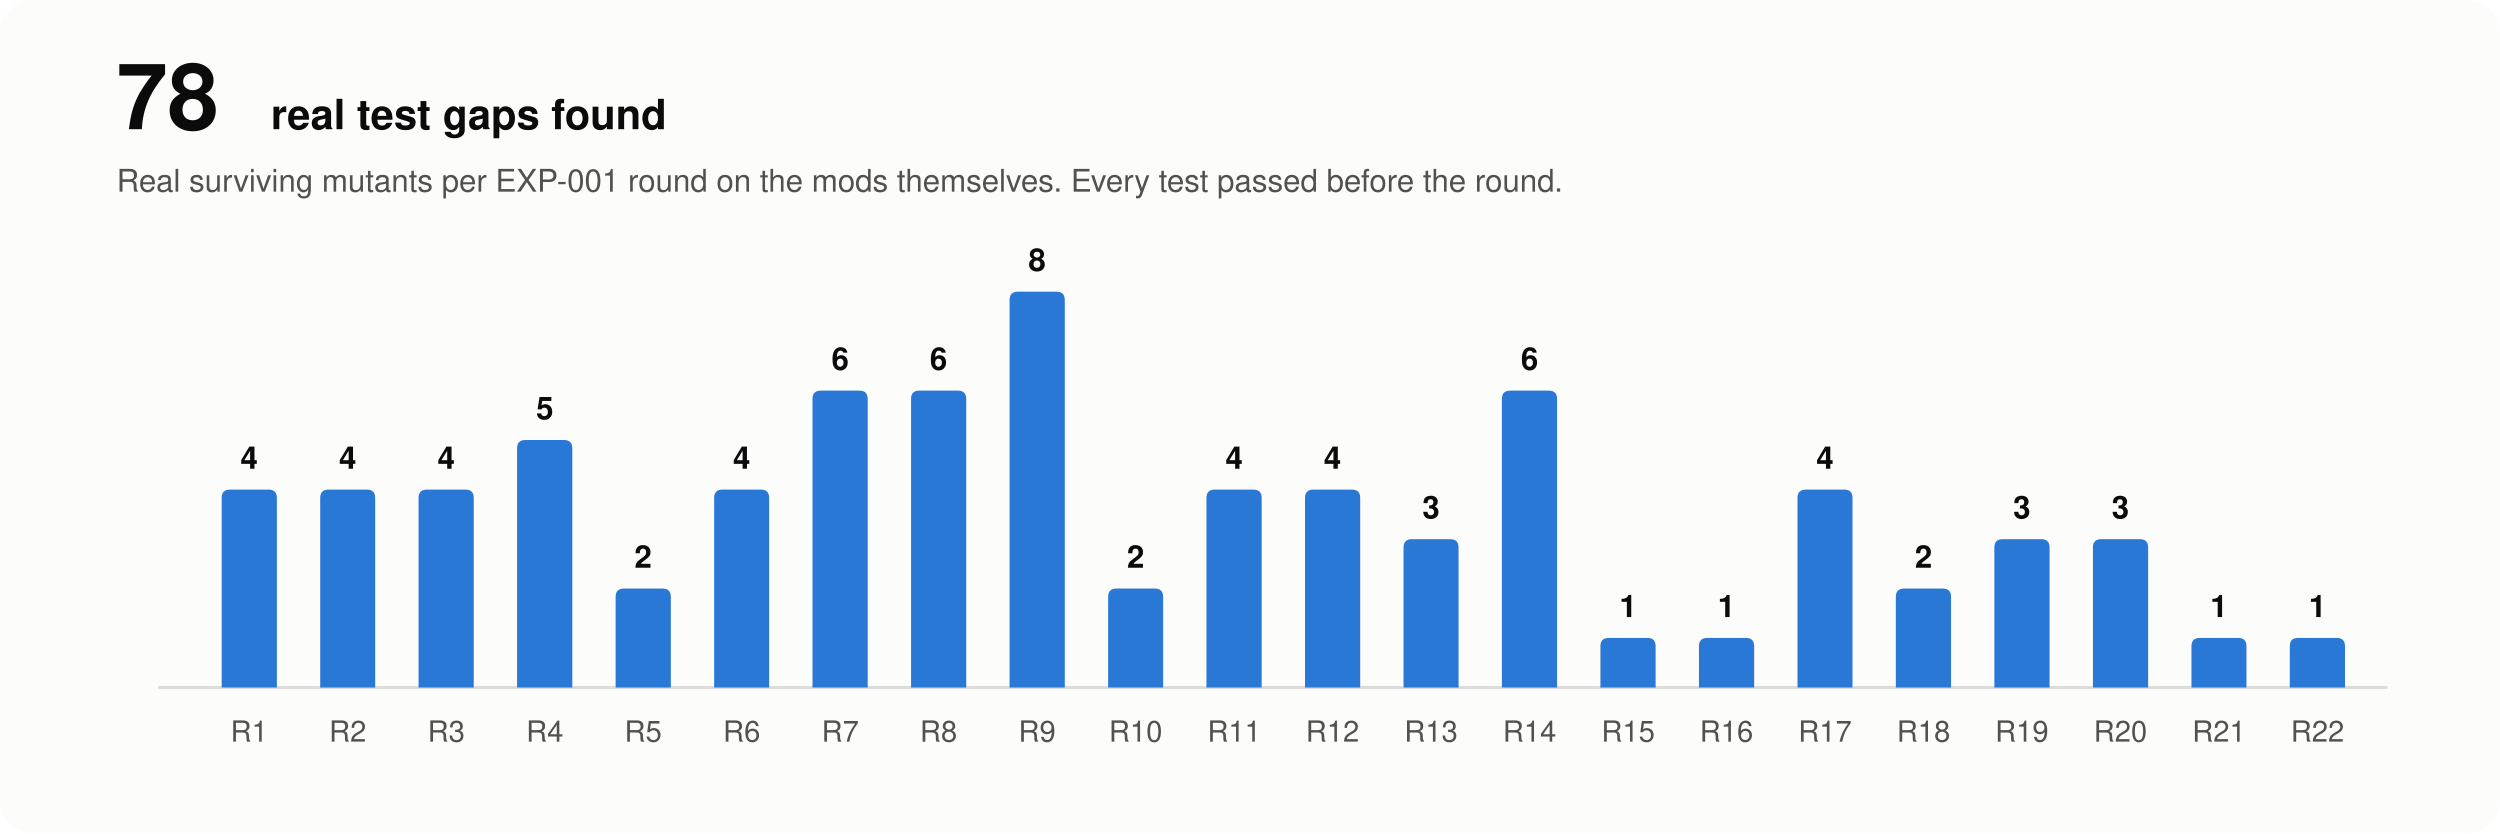
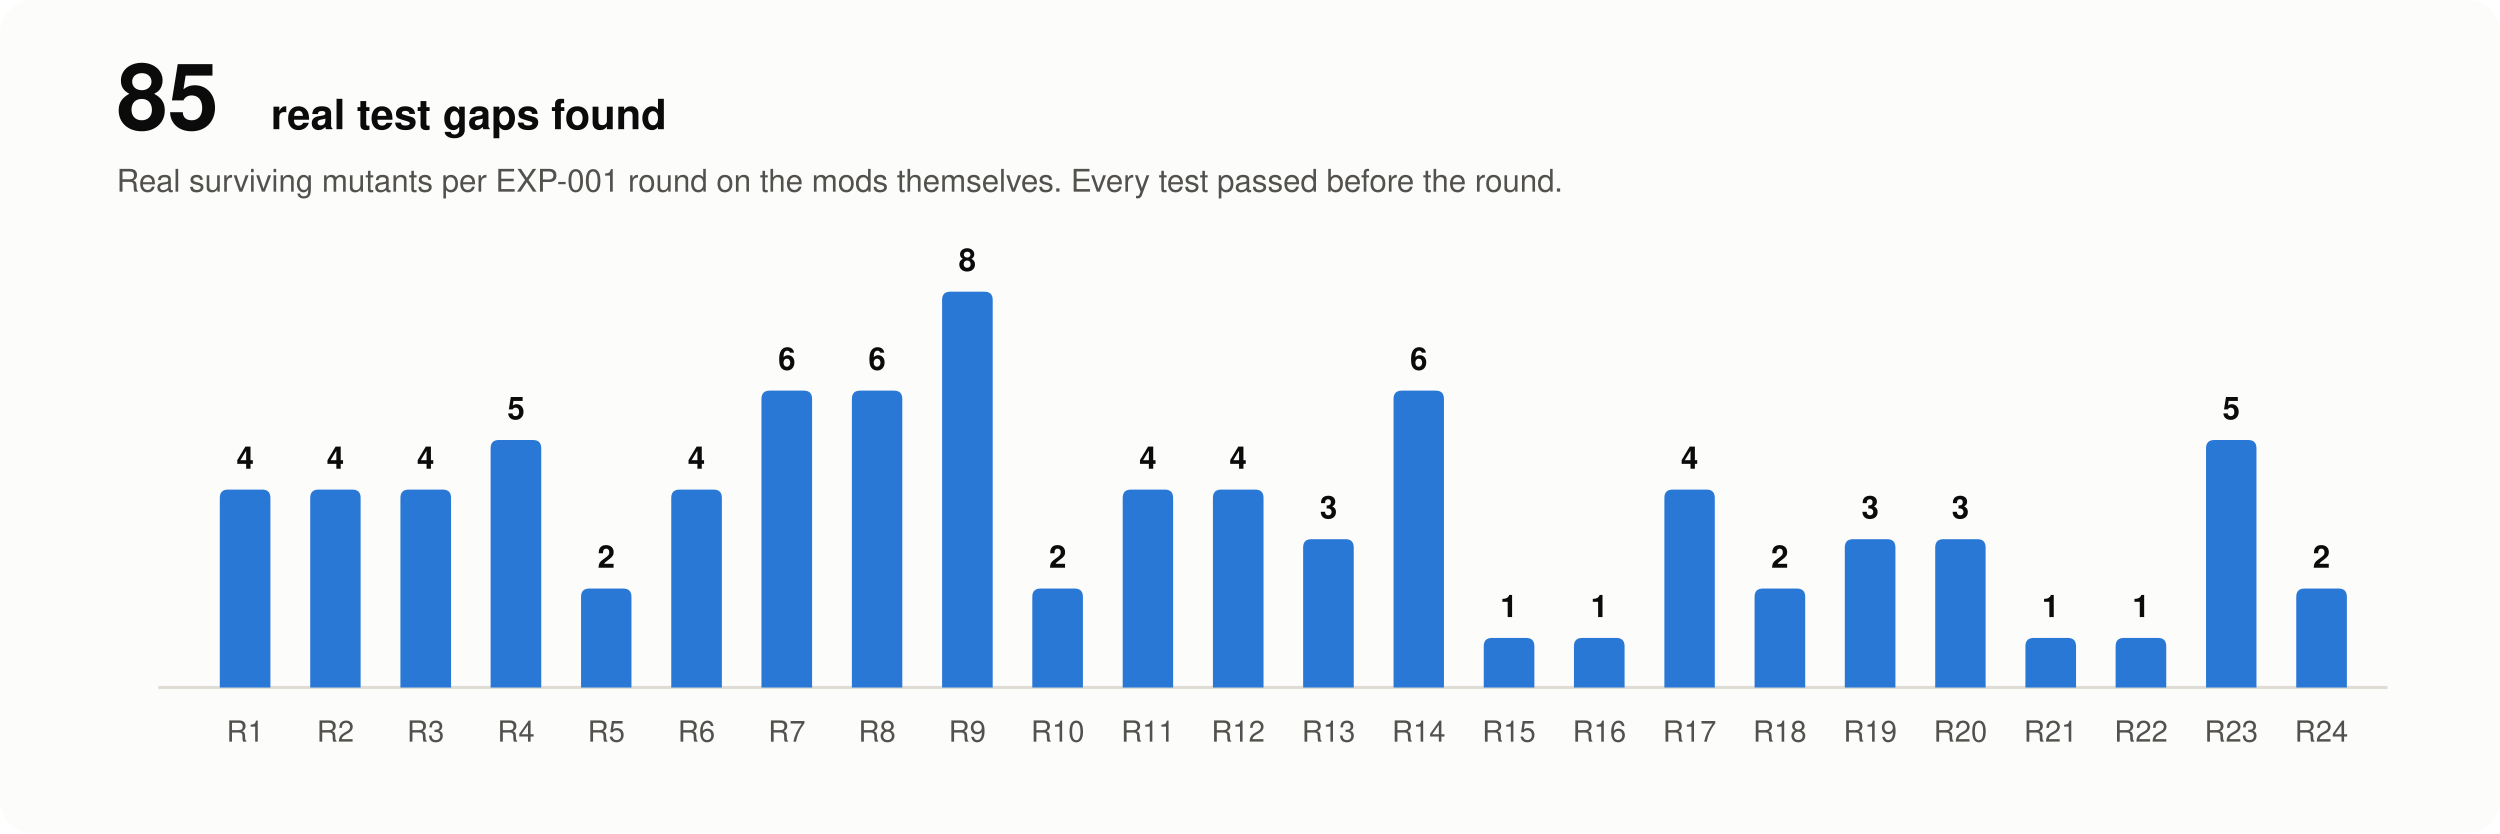
- <svg xmlns="http://www.w3.org/2000/svg" viewBox="0 0 1200 400" width="1200" height="400" role="img" aria-label="78 real test gaps found in 22 rounds" font-family="ui-sans-serif, -apple-system, 'Segoe UI', Helvetica, Arial, sans-serif">
+ <svg xmlns="http://www.w3.org/2000/svg" viewBox="0 0 1200 400" width="1200" height="400" role="img" aria-label="85 real test gaps found in 24 rounds" font-family="ui-sans-serif, -apple-system, 'Segoe UI', Helvetica, Arial, sans-serif">
  <style>
  .sup { fill: #fcfcfb; } .sup2 { fill: #f3f2ef; } .borda { stroke: #dedcd5; }
  .t1 { fill: #0b0b0b; } .t2 { fill: #52514e; } .t3 { fill: #8a887f; }
  .ac { fill: #2a78d6; } .acs { stroke: #2a78d6; } .acf { fill: #e8f1fb; }
  .ok { fill: #0f7a3d; } .okf { fill: #e3f3e8; }
  @media (prefers-color-scheme: dark) {
    .sup { fill: #1a1a19; } .sup2 { fill: #232322; } .borda { stroke: #3a3936; }
    .t1 { fill: #f0efec; } .t2 { fill: #c3c2b7; } .t3 { fill: #8f8d84; }
    .ac { fill: #3987e5; } .acs { stroke: #3987e5; } .acf { fill: #1d2c40; }
    .ok { fill: #4cc27a; } .okf { fill: #16301f; }
  }
  @media (prefers-reduced-motion: reduce) { * { animation: none !important; } }

  .barra { transform-box: fill-box; transform-origin: bottom; animation: cresce 1.1s cubic-bezier(.2,.8,.2,1); }
  @keyframes cresce { from { transform: scaleY(0); } to { transform: scaleY(1); } }
</style>
  <rect width="1200" height="400" rx="16" class="sup" />
-   <text x="56" y="62" font-size="44" font-weight="800" class="t1">78</text>
+   <text x="56" y="62" font-size="44" font-weight="800" class="t1">85</text>
  <text x="130" y="62" font-size="20" font-weight="700" class="t1">real test gaps found</text>
  <text x="56" y="92" font-size="15" class="t2">Real surviving mutants per EXP-001 round on the mods themselves. Every test passed before the round.</text>
  <line x1="76" y1="330" x2="1146" y2="330" class="borda" stroke-width="1.5" />
  <g class="barra">
-     <path d="M106.4,330 L106.4,239.0 Q106.4,235.0 110.4,235.0 L128.9,235.0 Q132.9,235.0 132.9,239.0 L132.9,330 Z" class="ac" />
+     <path d="M105.5,330 L105.5,239.0 Q105.5,235.0 109.5,235.0 L125.8,235.0 Q129.8,235.0 129.8,239.0 L129.8,330 Z" class="ac" />
  </g>
-   <text x="119.6" y="225.0" font-size="15" font-weight="700" class="t1" text-anchor="middle">4</text>
-   <text x="119.6" y="356" font-size="14" class="t2" text-anchor="middle">R1</text>
+   <text x="117.7" y="225.0" font-size="15" font-weight="700" class="t1" text-anchor="middle">4</text>
+   <text x="117.7" y="356" font-size="14" class="t2" text-anchor="middle">R1</text>
  <g class="barra">
-     <path d="M153.7,330 L153.7,239.0 Q153.7,235.0 157.7,235.0 L176.1,235.0 Q180.1,235.0 180.1,239.0 L180.1,330 Z" class="ac" />
+     <path d="M148.9,330 L148.9,239.0 Q148.9,235.0 152.9,235.0 L169.1,235.0 Q173.1,235.0 173.1,239.0 L173.1,330 Z" class="ac" />
  </g>
-   <text x="166.9" y="225.0" font-size="15" font-weight="700" class="t1" text-anchor="middle">4</text>
-   <text x="166.9" y="356" font-size="14" class="t2" text-anchor="middle">R2</text>
+   <text x="161.0" y="225.0" font-size="15" font-weight="700" class="t1" text-anchor="middle">4</text>
+   <text x="161.0" y="356" font-size="14" class="t2" text-anchor="middle">R2</text>
  <g class="barra">
-     <path d="M200.9,330 L200.9,239.0 Q200.9,235.0 204.9,235.0 L223.4,235.0 Q227.4,235.0 227.4,239.0 L227.4,330 Z" class="ac" />
+     <path d="M192.2,330 L192.2,239.0 Q192.2,235.0 196.2,235.0 L212.5,235.0 Q216.5,235.0 216.5,239.0 L216.5,330 Z" class="ac" />
  </g>
-   <text x="214.2" y="225.0" font-size="15" font-weight="700" class="t1" text-anchor="middle">4</text>
-   <text x="214.2" y="356" font-size="14" class="t2" text-anchor="middle">R3</text>
+   <text x="204.3" y="225.0" font-size="15" font-weight="700" class="t1" text-anchor="middle">4</text>
+   <text x="204.3" y="356" font-size="14" class="t2" text-anchor="middle">R3</text>
  <g class="barra">
-     <path d="M248.2,330 L248.2,215.2 Q248.2,211.2 252.2,211.2 L270.7,211.2 Q274.7,211.2 274.7,215.2 L274.7,330 Z" class="ac" />
+     <path d="M235.5,330 L235.5,215.2 Q235.5,211.2 239.5,211.2 L255.8,211.2 Q259.8,211.2 259.8,215.2 L259.8,330 Z" class="ac" />
  </g>
-   <text x="261.5" y="201.2" font-size="15" font-weight="700" class="t1" text-anchor="middle">5</text>
-   <text x="261.5" y="356" font-size="14" class="t2" text-anchor="middle">R4</text>
+   <text x="247.7" y="201.2" font-size="15" font-weight="700" class="t1" text-anchor="middle">5</text>
+   <text x="247.7" y="356" font-size="14" class="t2" text-anchor="middle">R4</text>
  <g class="barra">
-     <path d="M295.5,330 L295.5,286.5 Q295.5,282.5 299.5,282.5 L318.0,282.5 Q322.0,282.5 322.0,286.5 L322.0,330 Z" class="ac" />
+     <path d="M278.9,330 L278.9,286.5 Q278.9,282.5 282.9,282.5 L299.1,282.5 Q303.1,282.5 303.1,286.5 L303.1,330 Z" class="ac" />
  </g>
-   <text x="308.7" y="272.5" font-size="15" font-weight="700" class="t1" text-anchor="middle">2</text>
-   <text x="308.7" y="356" font-size="14" class="t2" text-anchor="middle">R5</text>
+   <text x="291.0" y="272.5" font-size="15" font-weight="700" class="t1" text-anchor="middle">2</text>
+   <text x="291.0" y="356" font-size="14" class="t2" text-anchor="middle">R5</text>
  <g class="barra">
-     <path d="M342.8,330 L342.8,239.0 Q342.8,235.0 346.8,235.0 L365.2,235.0 Q369.2,235.0 369.2,239.0 L369.2,330 Z" class="ac" />
+     <path d="M322.2,330 L322.2,239.0 Q322.2,235.0 326.2,235.0 L342.5,235.0 Q346.5,235.0 346.5,239.0 L346.5,330 Z" class="ac" />
  </g>
-   <text x="356.0" y="225.0" font-size="15" font-weight="700" class="t1" text-anchor="middle">4</text>
-   <text x="356.0" y="356" font-size="14" class="t2" text-anchor="middle">R6</text>
+   <text x="334.3" y="225.0" font-size="15" font-weight="700" class="t1" text-anchor="middle">4</text>
+   <text x="334.3" y="356" font-size="14" class="t2" text-anchor="middle">R6</text>
  <g class="barra">
-     <path d="M390.0,330 L390.0,191.5 Q390.0,187.5 394.0,187.5 L412.5,187.5 Q416.5,187.5 416.5,191.5 L416.5,330 Z" class="ac" />
+     <path d="M365.5,330 L365.5,191.5 Q365.5,187.5 369.5,187.5 L385.8,187.5 Q389.8,187.5 389.8,191.5 L389.8,330 Z" class="ac" />
  </g>
-   <text x="403.3" y="177.5" font-size="15" font-weight="700" class="t1" text-anchor="middle">6</text>
-   <text x="403.3" y="356" font-size="14" class="t2" text-anchor="middle">R7</text>
+   <text x="377.7" y="177.5" font-size="15" font-weight="700" class="t1" text-anchor="middle">6</text>
+   <text x="377.7" y="356" font-size="14" class="t2" text-anchor="middle">R7</text>
  <g class="barra">
-     <path d="M437.3,330 L437.3,191.5 Q437.3,187.5 441.3,187.5 L459.8,187.5 Q463.8,187.5 463.8,191.5 L463.8,330 Z" class="ac" />
+     <path d="M408.9,330 L408.9,191.5 Q408.9,187.5 412.9,187.5 L429.1,187.5 Q433.1,187.5 433.1,191.5 L433.1,330 Z" class="ac" />
  </g>
-   <text x="450.5" y="177.5" font-size="15" font-weight="700" class="t1" text-anchor="middle">6</text>
-   <text x="450.5" y="356" font-size="14" class="t2" text-anchor="middle">R8</text>
+   <text x="421.0" y="177.5" font-size="15" font-weight="700" class="t1" text-anchor="middle">6</text>
+   <text x="421.0" y="356" font-size="14" class="t2" text-anchor="middle">R8</text>
  <g class="barra">
-     <path d="M484.6,330 L484.6,144.0 Q484.6,140.0 488.6,140.0 L507.1,140.0 Q511.1,140.0 511.1,144.0 L511.1,330 Z" class="ac" />
+     <path d="M452.2,330 L452.2,144.0 Q452.2,140.0 456.2,140.0 L472.5,140.0 Q476.5,140.0 476.5,144.0 L476.5,330 Z" class="ac" />
  </g>
-   <text x="497.8" y="130.0" font-size="15" font-weight="700" class="t1" text-anchor="middle">8</text>
-   <text x="497.8" y="356" font-size="14" class="t2" text-anchor="middle">R9</text>
+   <text x="464.3" y="130.0" font-size="15" font-weight="700" class="t1" text-anchor="middle">8</text>
+   <text x="464.3" y="356" font-size="14" class="t2" text-anchor="middle">R9</text>
  <g class="barra">
-     <path d="M531.9,330 L531.9,286.5 Q531.9,282.5 535.9,282.5 L554.3,282.5 Q558.3,282.5 558.3,286.5 L558.3,330 Z" class="ac" />
+     <path d="M495.5,330 L495.5,286.5 Q495.5,282.5 499.5,282.5 L515.8,282.5 Q519.8,282.5 519.8,286.5 L519.8,330 Z" class="ac" />
  </g>
-   <text x="545.1" y="272.5" font-size="15" font-weight="700" class="t1" text-anchor="middle">2</text>
-   <text x="545.1" y="356" font-size="14" class="t2" text-anchor="middle">R10</text>
+   <text x="507.7" y="272.5" font-size="15" font-weight="700" class="t1" text-anchor="middle">2</text>
+   <text x="507.7" y="356" font-size="14" class="t2" text-anchor="middle">R10</text>
  <g class="barra">
-     <path d="M579.1,330 L579.1,239.0 Q579.1,235.0 583.1,235.0 L601.6,235.0 Q605.6,235.0 605.6,239.0 L605.6,330 Z" class="ac" />
+     <path d="M538.9,330 L538.9,239.0 Q538.9,235.0 542.9,235.0 L559.1,235.0 Q563.1,235.0 563.1,239.0 L563.1,330 Z" class="ac" />
  </g>
-   <text x="592.4" y="225.0" font-size="15" font-weight="700" class="t1" text-anchor="middle">4</text>
-   <text x="592.4" y="356" font-size="14" class="t2" text-anchor="middle">R11</text>
+   <text x="551.0" y="225.0" font-size="15" font-weight="700" class="t1" text-anchor="middle">4</text>
+   <text x="551.0" y="356" font-size="14" class="t2" text-anchor="middle">R11</text>
  <g class="barra">
-     <path d="M626.4,330 L626.4,239.0 Q626.4,235.0 630.4,235.0 L648.9,235.0 Q652.9,235.0 652.9,239.0 L652.9,330 Z" class="ac" />
+     <path d="M582.2,330 L582.2,239.0 Q582.2,235.0 586.2,235.0 L602.5,235.0 Q606.5,235.0 606.5,239.0 L606.5,330 Z" class="ac" />
  </g>
-   <text x="639.6" y="225.0" font-size="15" font-weight="700" class="t1" text-anchor="middle">4</text>
-   <text x="639.6" y="356" font-size="14" class="t2" text-anchor="middle">R12</text>
+   <text x="594.3" y="225.0" font-size="15" font-weight="700" class="t1" text-anchor="middle">4</text>
+   <text x="594.3" y="356" font-size="14" class="t2" text-anchor="middle">R12</text>
  <g class="barra">
-     <path d="M673.7,330 L673.7,262.8 Q673.7,258.8 677.7,258.8 L696.1,258.8 Q700.1,258.8 700.1,262.8 L700.1,330 Z" class="ac" />
+     <path d="M625.5,330 L625.5,262.8 Q625.5,258.8 629.5,258.8 L645.8,258.8 Q649.8,258.8 649.8,262.8 L649.8,330 Z" class="ac" />
  </g>
-   <text x="686.9" y="248.8" font-size="15" font-weight="700" class="t1" text-anchor="middle">3</text>
-   <text x="686.9" y="356" font-size="14" class="t2" text-anchor="middle">R13</text>
+   <text x="637.7" y="248.8" font-size="15" font-weight="700" class="t1" text-anchor="middle">3</text>
+   <text x="637.7" y="356" font-size="14" class="t2" text-anchor="middle">R13</text>
  <g class="barra">
-     <path d="M720.9,330 L720.9,191.5 Q720.9,187.5 724.9,187.5 L743.4,187.5 Q747.4,187.5 747.4,191.5 L747.4,330 Z" class="ac" />
+     <path d="M668.9,330 L668.9,191.5 Q668.9,187.5 672.9,187.5 L689.1,187.5 Q693.1,187.5 693.1,191.5 L693.1,330 Z" class="ac" />
  </g>
-   <text x="734.2" y="177.5" font-size="15" font-weight="700" class="t1" text-anchor="middle">6</text>
-   <text x="734.2" y="356" font-size="14" class="t2" text-anchor="middle">R14</text>
+   <text x="681.0" y="177.5" font-size="15" font-weight="700" class="t1" text-anchor="middle">6</text>
+   <text x="681.0" y="356" font-size="14" class="t2" text-anchor="middle">R14</text>
  <g class="barra">
-     <path d="M768.2,330 L768.2,310.2 Q768.2,306.2 772.2,306.2 L790.7,306.2 Q794.7,306.2 794.7,310.2 L794.7,330 Z" class="ac" />
+     <path d="M712.2,330 L712.2,310.2 Q712.2,306.2 716.2,306.2 L732.5,306.2 Q736.5,306.2 736.5,310.2 L736.5,330 Z" class="ac" />
  </g>
-   <text x="781.5" y="296.2" font-size="15" font-weight="700" class="t1" text-anchor="middle">1</text>
-   <text x="781.5" y="356" font-size="14" class="t2" text-anchor="middle">R15</text>
+   <text x="724.3" y="296.2" font-size="15" font-weight="700" class="t1" text-anchor="middle">1</text>
+   <text x="724.3" y="356" font-size="14" class="t2" text-anchor="middle">R15</text>
  <g class="barra">
-     <path d="M815.5,330 L815.5,310.2 Q815.5,306.2 819.5,306.2 L838.0,306.2 Q842.0,306.2 842.0,310.2 L842.0,330 Z" class="ac" />
+     <path d="M755.5,330 L755.5,310.2 Q755.5,306.2 759.5,306.2 L775.8,306.2 Q779.8,306.2 779.8,310.2 L779.8,330 Z" class="ac" />
  </g>
-   <text x="828.7" y="296.2" font-size="15" font-weight="700" class="t1" text-anchor="middle">1</text>
-   <text x="828.7" y="356" font-size="14" class="t2" text-anchor="middle">R16</text>
+   <text x="767.7" y="296.2" font-size="15" font-weight="700" class="t1" text-anchor="middle">1</text>
+   <text x="767.7" y="356" font-size="14" class="t2" text-anchor="middle">R16</text>
  <g class="barra">
-     <path d="M862.8,330 L862.8,239.0 Q862.8,235.0 866.8,235.0 L885.2,235.0 Q889.2,235.0 889.2,239.0 L889.2,330 Z" class="ac" />
+     <path d="M798.9,330 L798.9,239.0 Q798.9,235.0 802.9,235.0 L819.1,235.0 Q823.1,235.0 823.1,239.0 L823.1,330 Z" class="ac" />
  </g>
-   <text x="876.0" y="225.0" font-size="15" font-weight="700" class="t1" text-anchor="middle">4</text>
-   <text x="876.0" y="356" font-size="14" class="t2" text-anchor="middle">R17</text>
+   <text x="811.0" y="225.0" font-size="15" font-weight="700" class="t1" text-anchor="middle">4</text>
+   <text x="811.0" y="356" font-size="14" class="t2" text-anchor="middle">R17</text>
  <g class="barra">
-     <path d="M910.0,330 L910.0,286.5 Q910.0,282.5 914.0,282.5 L932.5,282.5 Q936.5,282.5 936.5,286.5 L936.5,330 Z" class="ac" />
+     <path d="M842.2,330 L842.2,286.5 Q842.2,282.5 846.2,282.5 L862.5,282.5 Q866.5,282.5 866.5,286.5 L866.5,330 Z" class="ac" />
  </g>
-   <text x="923.3" y="272.5" font-size="15" font-weight="700" class="t1" text-anchor="middle">2</text>
-   <text x="923.3" y="356" font-size="14" class="t2" text-anchor="middle">R18</text>
+   <text x="854.3" y="272.5" font-size="15" font-weight="700" class="t1" text-anchor="middle">2</text>
+   <text x="854.3" y="356" font-size="14" class="t2" text-anchor="middle">R18</text>
  <g class="barra">
-     <path d="M957.3,330 L957.3,262.8 Q957.3,258.8 961.3,258.8 L979.8,258.8 Q983.8,258.8 983.8,262.8 L983.8,330 Z" class="ac" />
+     <path d="M885.5,330 L885.5,262.8 Q885.5,258.8 889.5,258.8 L905.8,258.8 Q909.8,258.8 909.8,262.8 L909.8,330 Z" class="ac" />
  </g>
-   <text x="970.5" y="248.8" font-size="15" font-weight="700" class="t1" text-anchor="middle">3</text>
-   <text x="970.5" y="356" font-size="14" class="t2" text-anchor="middle">R19</text>
+   <text x="897.7" y="248.8" font-size="15" font-weight="700" class="t1" text-anchor="middle">3</text>
+   <text x="897.7" y="356" font-size="14" class="t2" text-anchor="middle">R19</text>
  <g class="barra">
-     <path d="M1004.6,330 L1004.6,262.8 Q1004.6,258.8 1008.6,258.8 L1027.1,258.8 Q1031.1,258.8 1031.1,262.8 L1031.1,330 Z" class="ac" />
+     <path d="M928.9,330 L928.9,262.8 Q928.9,258.8 932.9,258.8 L949.1,258.8 Q953.1,258.8 953.1,262.8 L953.1,330 Z" class="ac" />
  </g>
-   <text x="1017.8" y="248.8" font-size="15" font-weight="700" class="t1" text-anchor="middle">3</text>
-   <text x="1017.8" y="356" font-size="14" class="t2" text-anchor="middle">R20</text>
+   <text x="941.0" y="248.8" font-size="15" font-weight="700" class="t1" text-anchor="middle">3</text>
+   <text x="941.0" y="356" font-size="14" class="t2" text-anchor="middle">R20</text>
  <g class="barra">
-     <path d="M1051.9,330 L1051.9,310.2 Q1051.9,306.2 1055.9,306.2 L1074.3,306.2 Q1078.3,306.2 1078.3,310.2 L1078.3,330 Z" class="ac" />
+     <path d="M972.2,330 L972.2,310.2 Q972.2,306.2 976.2,306.2 L992.5,306.2 Q996.5,306.2 996.5,310.2 L996.5,330 Z" class="ac" />
  </g>
-   <text x="1065.1" y="296.2" font-size="15" font-weight="700" class="t1" text-anchor="middle">1</text>
-   <text x="1065.1" y="356" font-size="14" class="t2" text-anchor="middle">R21</text>
+   <text x="984.3" y="296.2" font-size="15" font-weight="700" class="t1" text-anchor="middle">1</text>
+   <text x="984.3" y="356" font-size="14" class="t2" text-anchor="middle">R21</text>
  <g class="barra">
-     <path d="M1099.1,330 L1099.1,310.2 Q1099.1,306.2 1103.1,306.2 L1121.6,306.2 Q1125.6,306.2 1125.6,310.2 L1125.6,330 Z" class="ac" />
+     <path d="M1015.5,330 L1015.5,310.2 Q1015.5,306.2 1019.5,306.2 L1035.8,306.2 Q1039.8,306.2 1039.8,310.2 L1039.8,330 Z" class="ac" />
  </g>
-   <text x="1112.4" y="296.2" font-size="15" font-weight="700" class="t1" text-anchor="middle">1</text>
-   <text x="1112.4" y="356" font-size="14" class="t2" text-anchor="middle">R22</text>
+   <text x="1027.7" y="296.2" font-size="15" font-weight="700" class="t1" text-anchor="middle">1</text>
+   <text x="1027.7" y="356" font-size="14" class="t2" text-anchor="middle">R22</text>
+   <g class="barra">
+     <path d="M1058.9,330 L1058.9,215.2 Q1058.9,211.2 1062.9,211.2 L1079.1,211.2 Q1083.1,211.2 1083.1,215.2 L1083.1,330 Z" class="ac" />
+   </g>
+   <text x="1071.0" y="201.2" font-size="15" font-weight="700" class="t1" text-anchor="middle">5</text>
+   <text x="1071.0" y="356" font-size="14" class="t2" text-anchor="middle">R23</text>
+   <g class="barra">
+     <path d="M1102.2,330 L1102.2,286.5 Q1102.2,282.5 1106.2,282.5 L1122.5,282.5 Q1126.5,282.5 1126.5,286.5 L1126.5,330 Z" class="ac" />
+   </g>
+   <text x="1114.3" y="272.5" font-size="15" font-weight="700" class="t1" text-anchor="middle">2</text>
+   <text x="1114.3" y="356" font-size="14" class="t2" text-anchor="middle">R24</text>
</svg>
